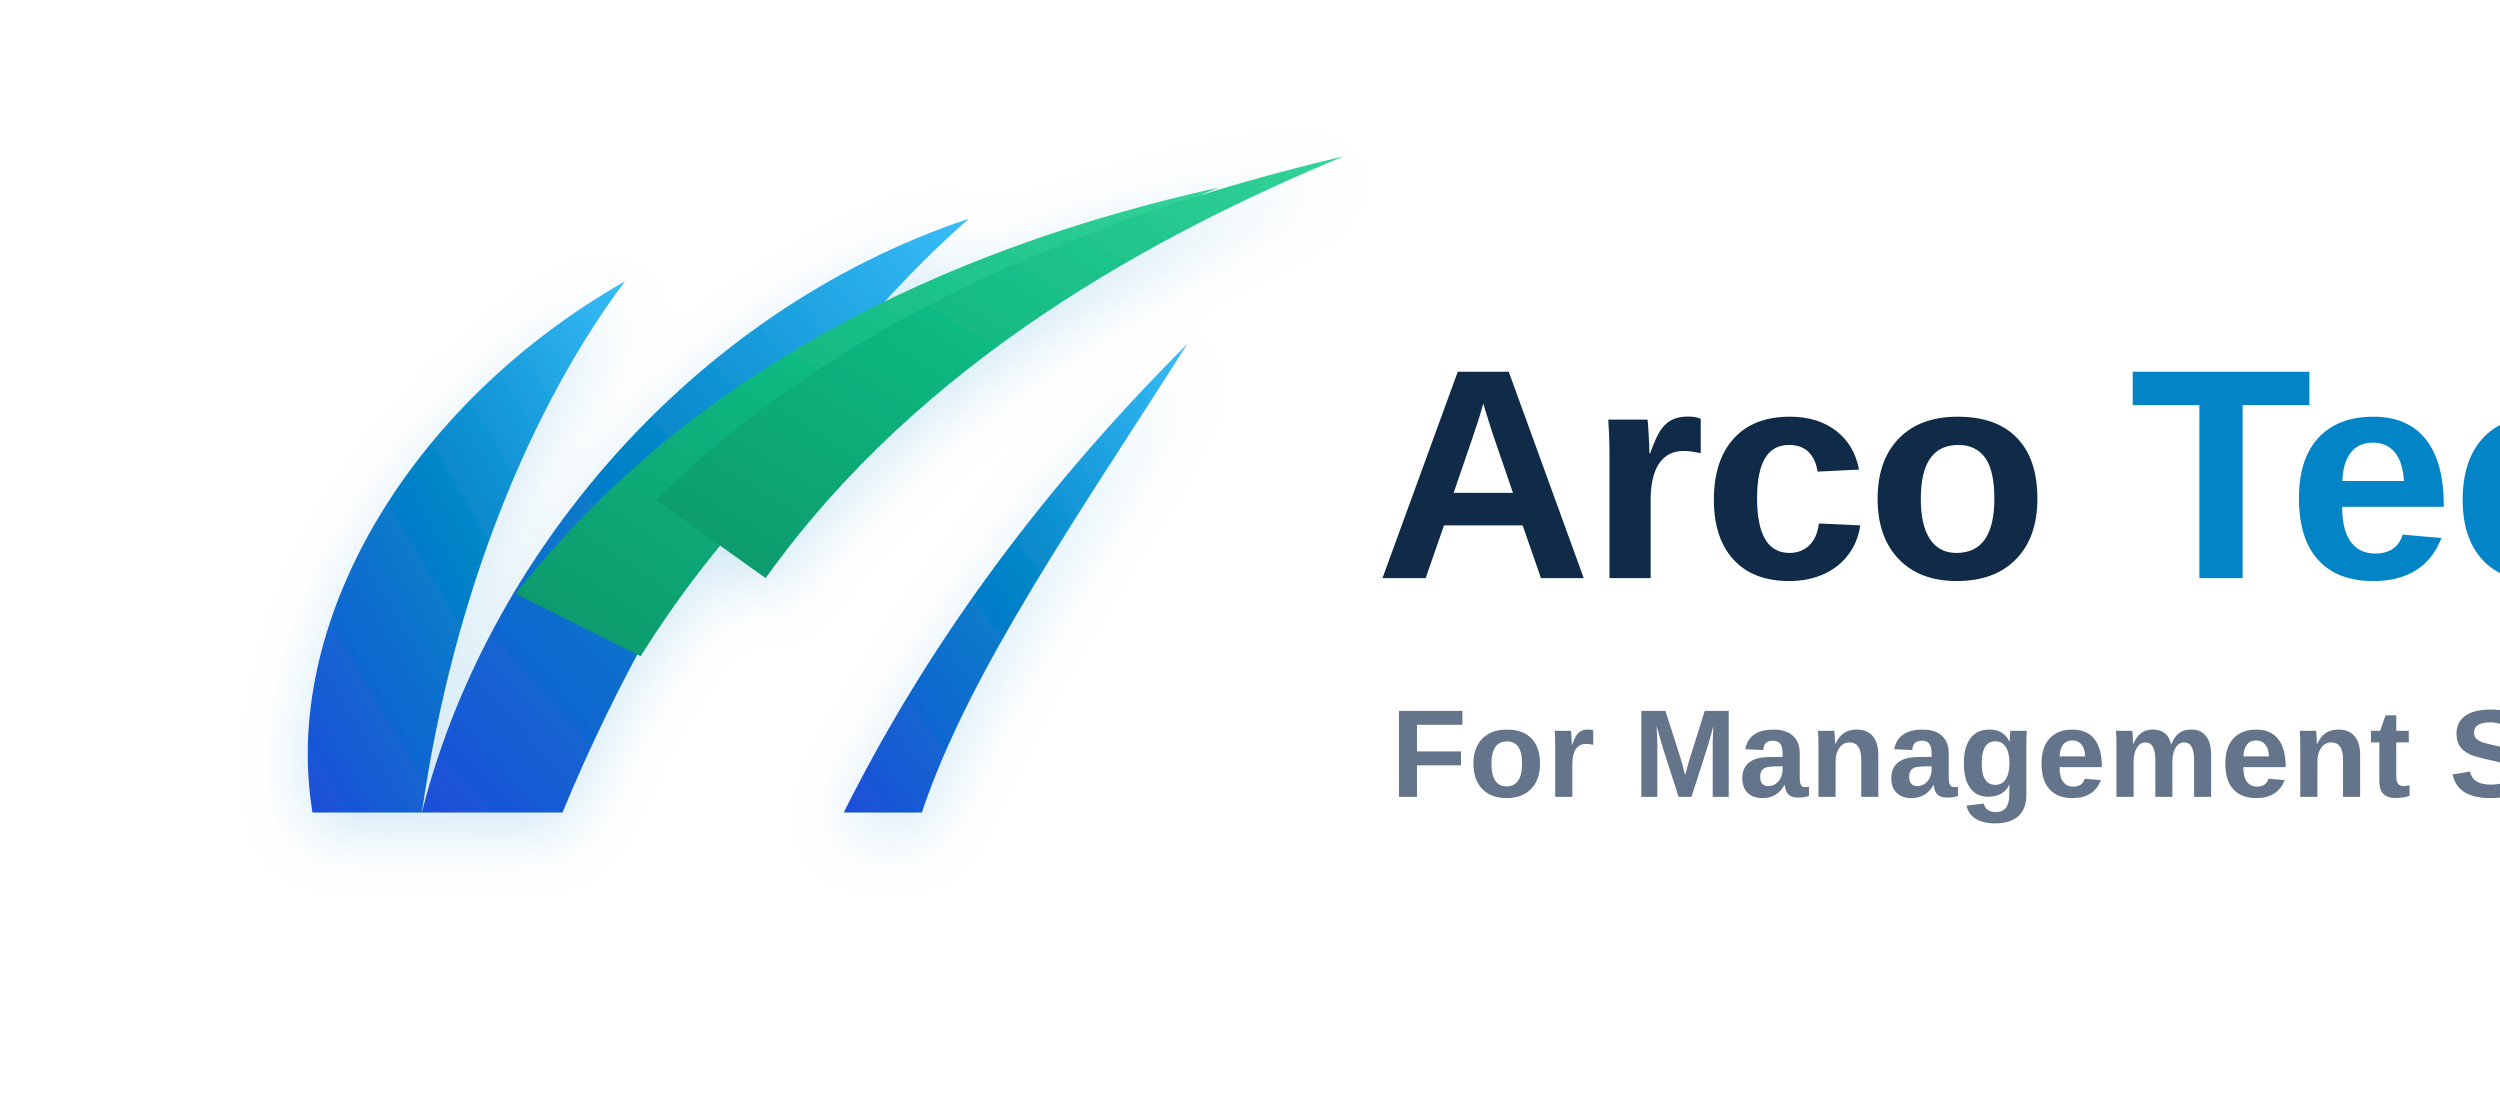
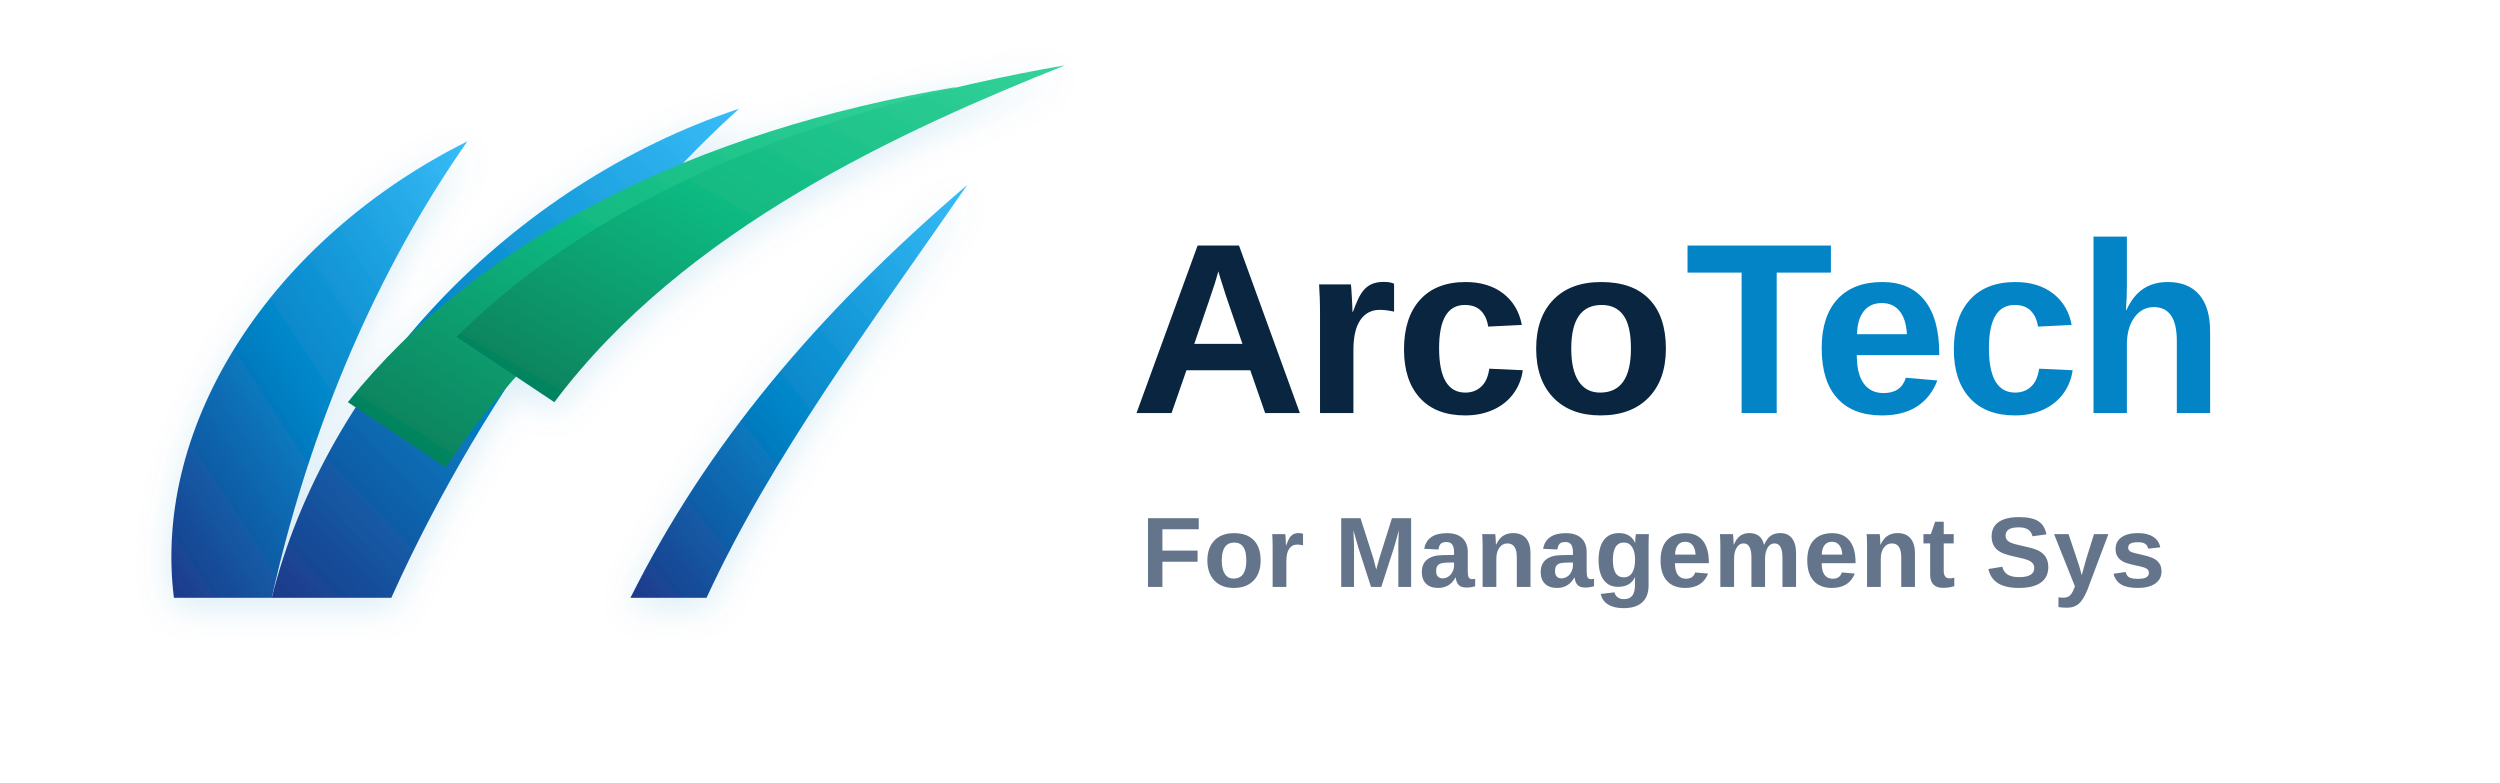
- <svg xmlns="http://www.w3.org/2000/svg" viewBox="0 0 800 350" width="100%" height="100%">
+ <svg xmlns="http://www.w3.org/2000/svg" viewBox="0 0 1150 360" width="100%" height="100%">
  <defs>
-     <linearGradient id="blueWave" x1="0%" y1="100%" x2="100%" y2="0%">
-       <stop offset="0%" stop-color="#1d4ed8" />
-       <stop offset="50%" stop-color="#0284c7" />
+     <linearGradient id="blueRibbon" x1="0%" y1="100%" x2="100%" y2="0%">
+       <stop offset="0%" stop-color="#1e3a8a" />
+       <stop offset="45%" stop-color="#0284c7" />
      <stop offset="100%" stop-color="#38bdf8" />
    </linearGradient>
-     <linearGradient id="greenWave" x1="0%" y1="100%" x2="100%" y2="0%">
-       <stop offset="0%" stop-color="#059669" />
+     <linearGradient id="greenRibbon" x1="0%" y1="100%" x2="100%" y2="0%">
+       <stop offset="0%" stop-color="#047857" />
      <stop offset="50%" stop-color="#10b981" />
      <stop offset="100%" stop-color="#34d399" />
    </linearGradient>
-     <filter id="subtleGlow" x="-20%" y="-20%" width="140%" height="140%">
-       <feDropShadow dx="0" dy="6" stdDeviation="10" flood-color="#0284c7" flood-opacity="0.18" />
+     <filter id="logoGlow" x="-10%" y="-10%" width="120%" height="120%">
+       <feDropShadow dx="0" dy="4" stdDeviation="8" flood-color="#0284c7" flood-opacity="0.15" />
    </filter>
  </defs>
-   <g transform="translate(40, 40)">
-     <g filter="url(#subtleGlow)">
-       <path d="M 60 220 C 50 160, 90 90, 160 50 C 130 90, 105 150, 95 220 Z" fill="url(#blueWave)" />
-       <path d="M 95 220 C 115 140, 180 60, 270 30 C 230 65, 175 135, 140 220 Z" fill="url(#blueWave)" />
-       <path d="M 125 150 C 180 80, 260 40, 350 20 C 290 45, 215 90, 165 170 Z" fill="url(#greenWave)" />
-       <path d="M 170 120 C 225 65, 305 30, 390 10 C 330 35, 255 75, 205 145 Z" fill="url(#greenWave)" />
-       <path d="M 230 220 C 255 170, 290 120, 340 70 C 305 125, 270 175, 255 220 Z" fill="url(#blueWave)" />
+   <g transform="translate(30, 25)">
+     <g filter="url(#logoGlow)">
+       <path d="M 50 250 C 40 170, 95 85, 185 40 C 150 90, 115 160, 95 250 Z" fill="url(#blueRibbon)" />
+       <path d="M 95 250 C 120 150, 205 60, 310 25 C 260 70, 195 150, 150 250 Z" fill="url(#blueRibbon)" />
+       <path d="M 130 160 C 190 85, 290 35, 410 15 C 330 45, 235 100, 175 190 Z" fill="url(#greenRibbon)" />
+       <path d="M 180 130 C 245 65, 345 25, 460 5 C 385 35, 285 80, 225 160 Z" fill="url(#greenRibbon)" />
+       <path d="M 260 250 C 295 180, 345 120, 415 60 C 370 125, 325 185, 295 250 Z" fill="url(#blueRibbon)" />
    </g>
-     <text x="400" y="145" font-family="'Cairo', 'Segoe UI', Arial, sans-serif" font-weight="900" font-size="96" fill="#0f2b48" letter-spacing="-1">
-       Arco <tspan fill="#0284c7">Tech</tspan>
+     <text x="490" y="165" font-family="'Cairo', 'Segoe UI', Arial, sans-serif" font-weight="900" font-size="112" fill="#092540" letter-spacing="-1.5">
+       Arco
    </text>
-     <text x="405" y="215" font-family="'Cairo', 'Segoe UI', Arial, sans-serif" font-weight="600" font-size="40" fill="#64748b" letter-spacing="0.5">
+     <text x="745" y="165" font-family="'Cairo', 'Segoe UI', Arial, sans-serif" font-weight="900" font-size="112" fill="#0284c7" letter-spacing="-1.5">
+       Tech
+     </text>
+     <text x="495" y="245" font-family="'Cairo', 'Segoe UI', Arial, sans-serif" font-weight="600" font-size="46" fill="#64748b" letter-spacing="0.5">
      For Management Sys
    </text>
  </g>
</svg>
